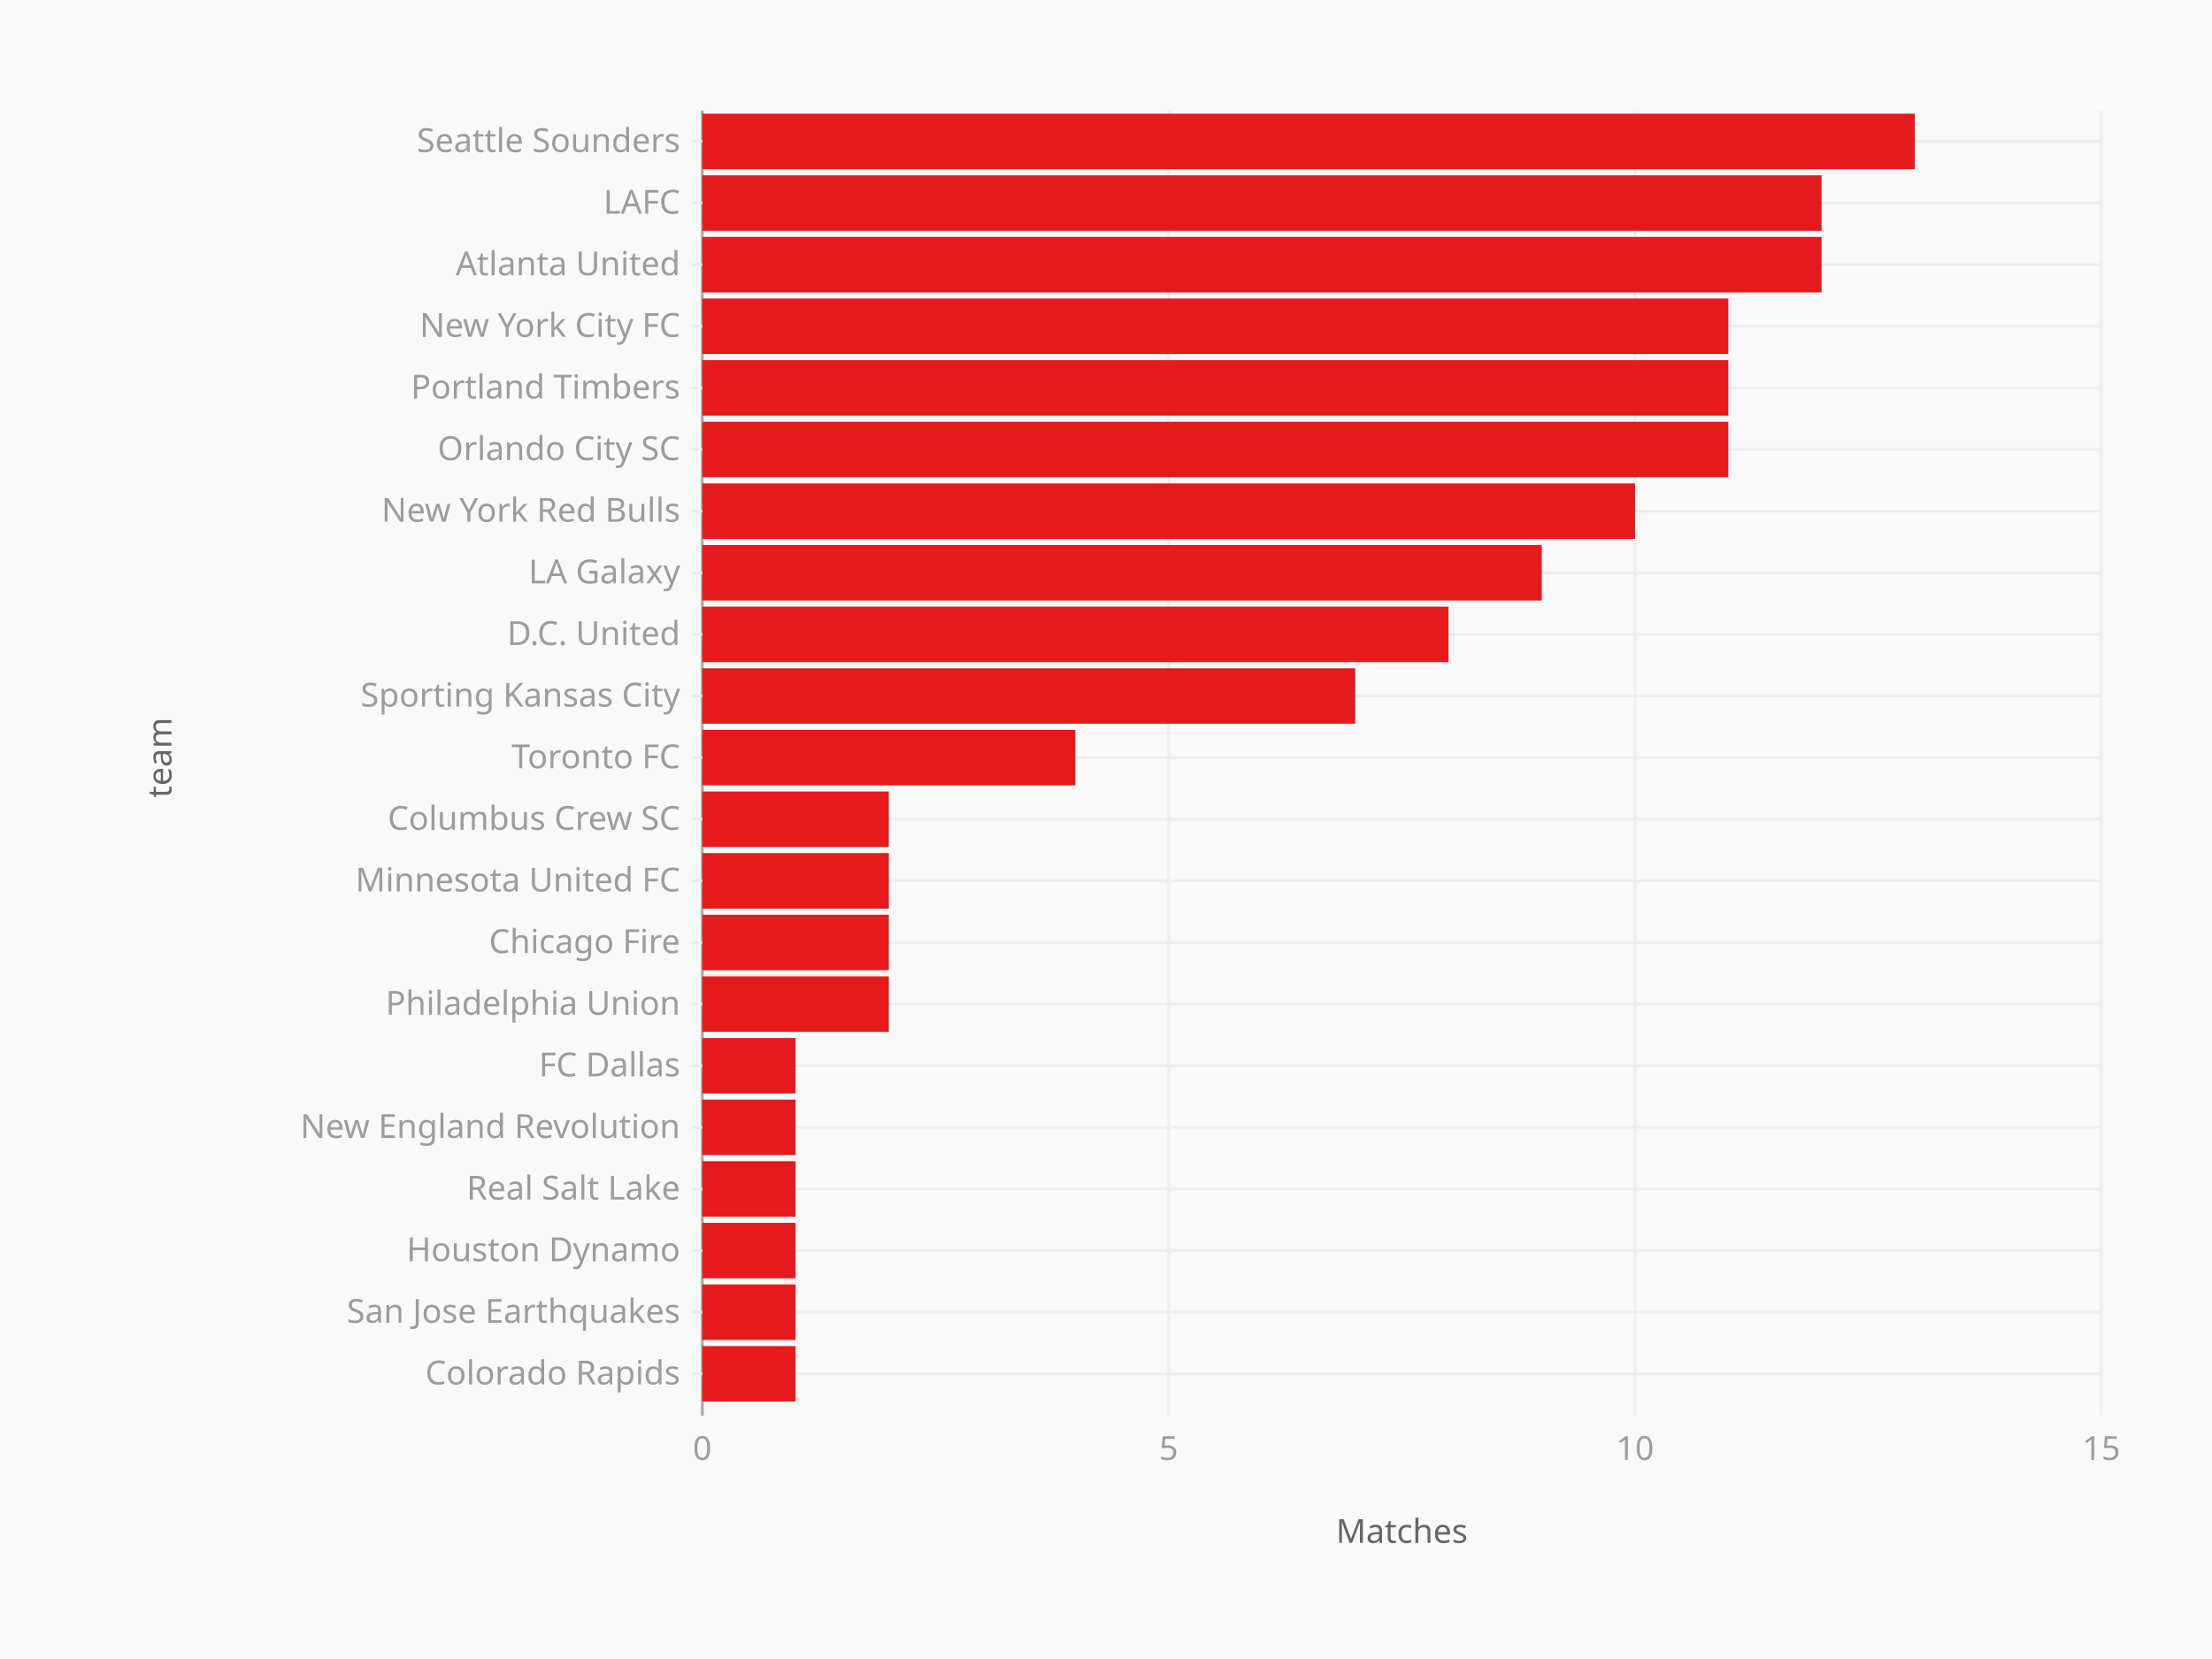
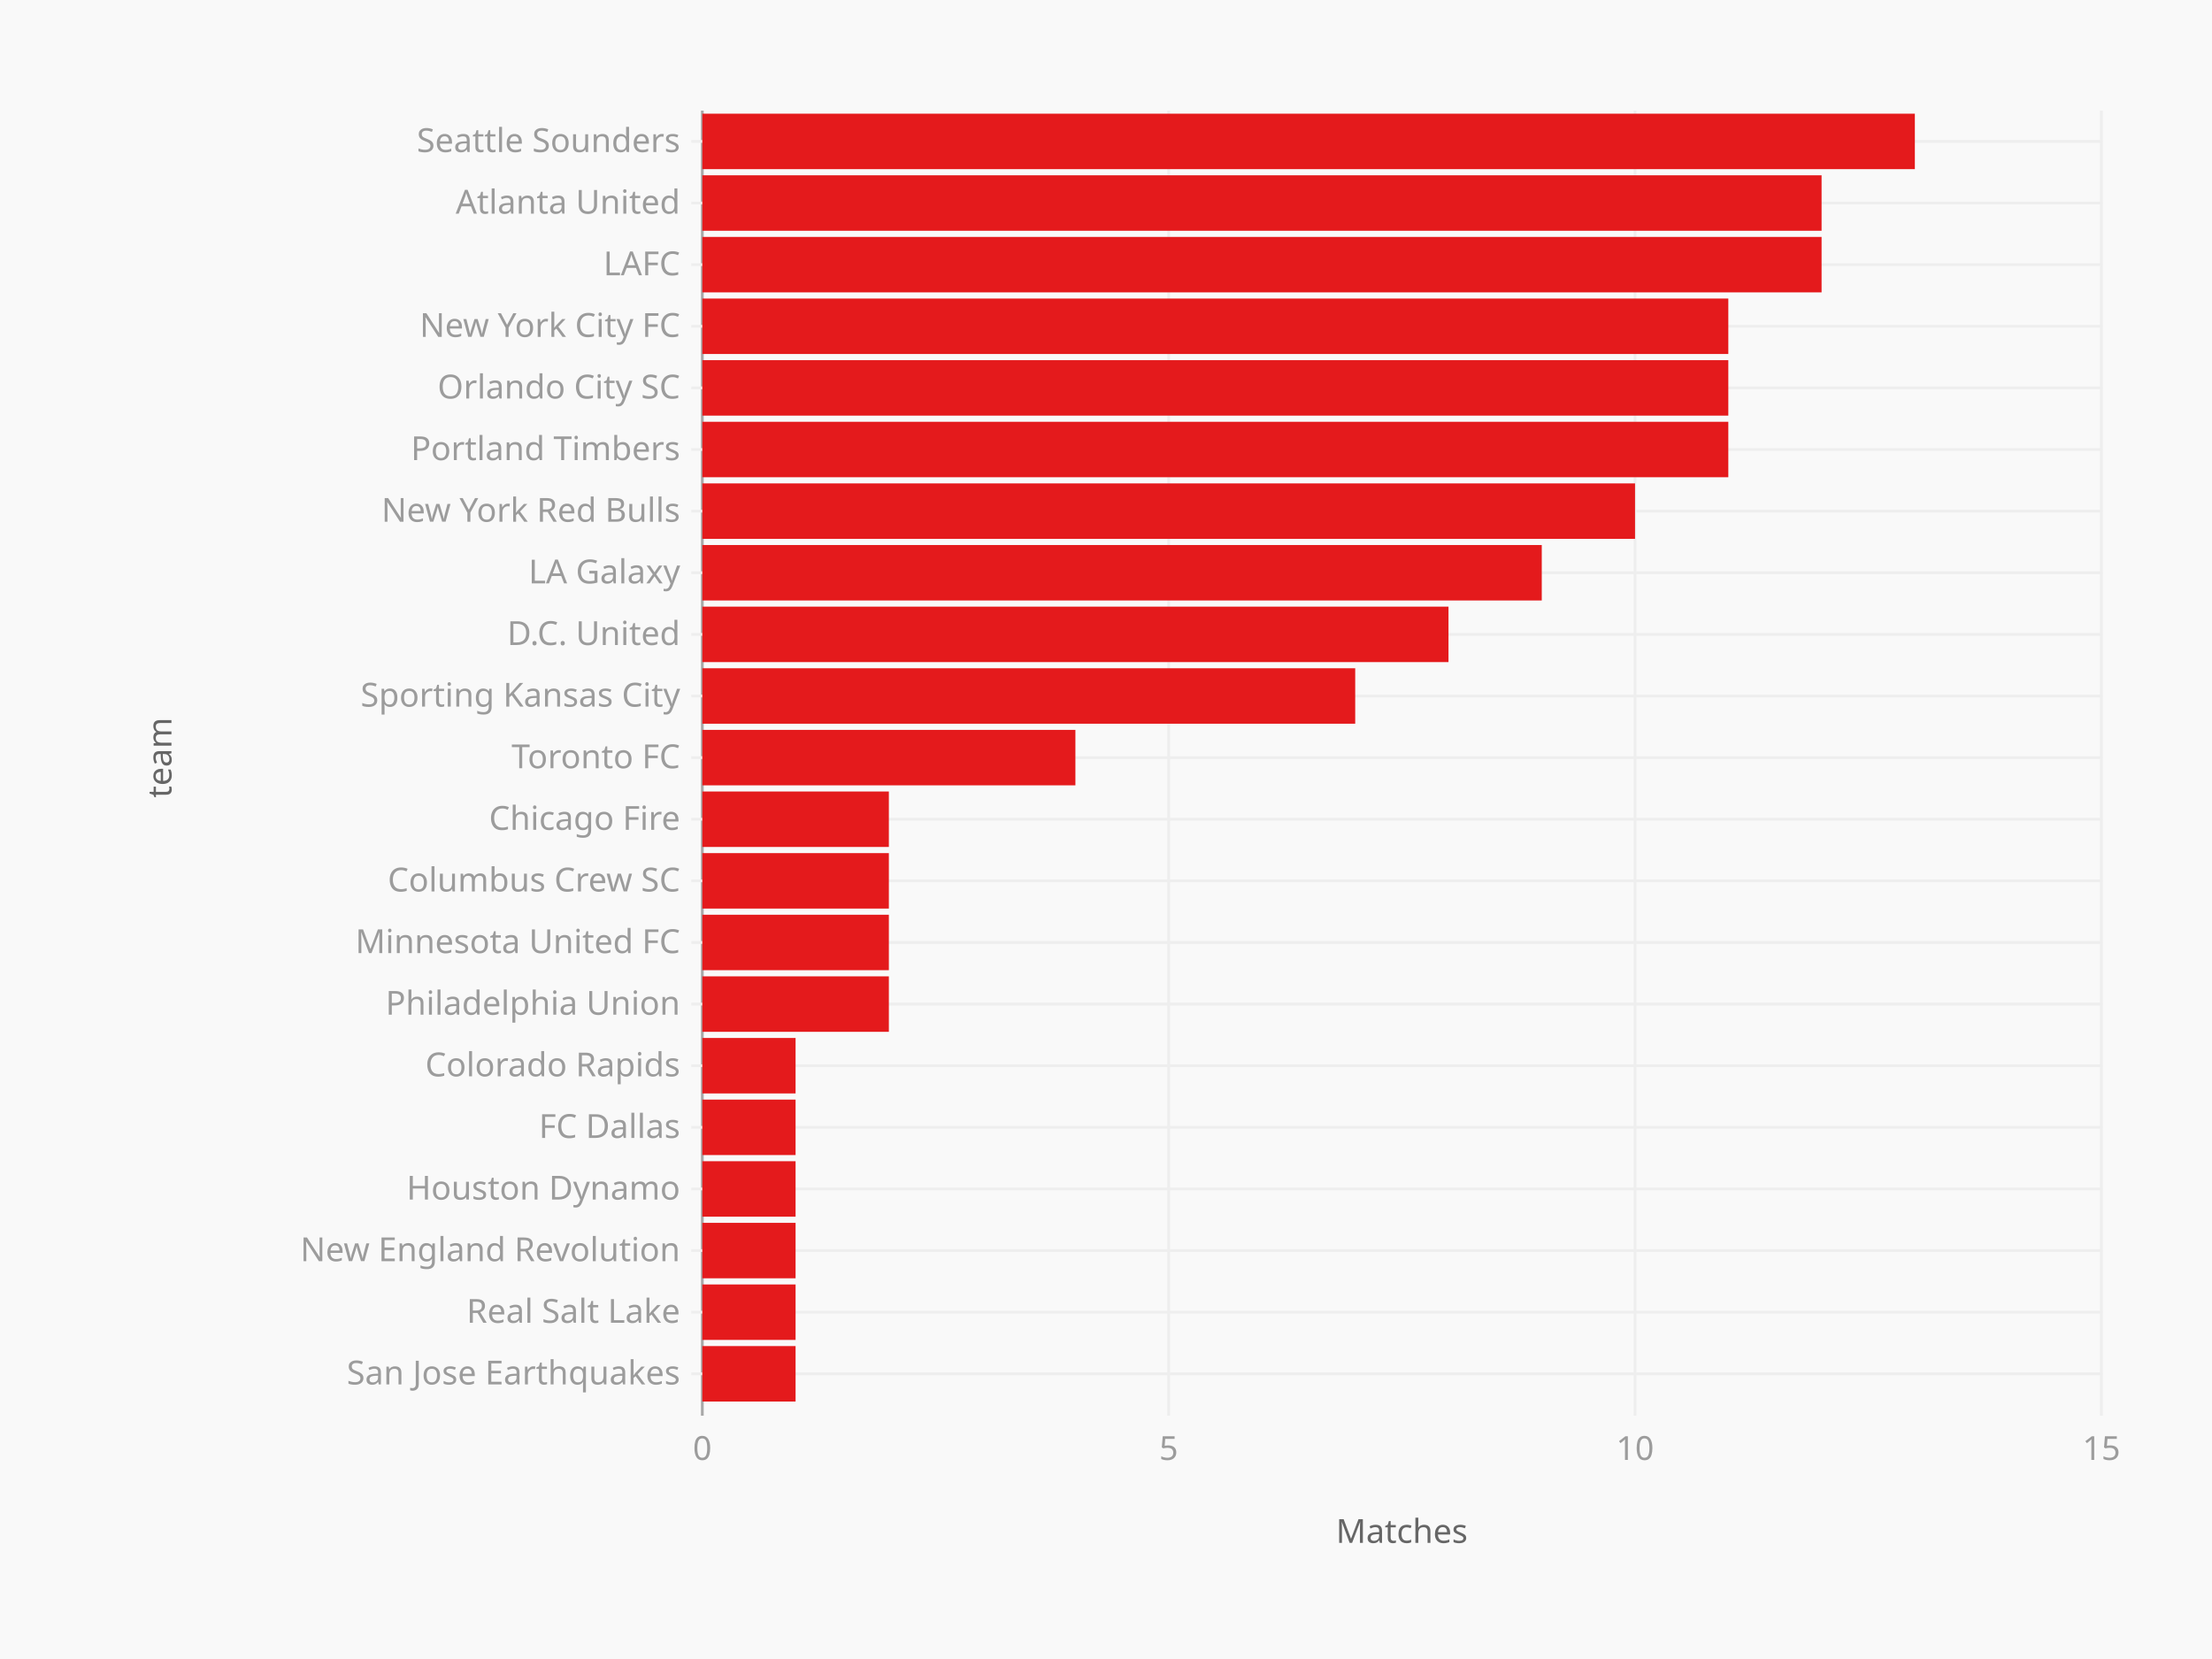
<svg xmlns="http://www.w3.org/2000/svg" height="600" version="1.1" width="800">
  <g>
    <rect fill="#f9f9f9" height="600" width="800" x="0" y="0" />
    <g transform="translate(40 40)">
      <g transform="translate(214 0)" />
      <g transform="translate(0 0)">
        <g transform="translate(214 0)">
          <g class="axis bottom">
            <text dy="1em" fill="#666" font-family="Monaco" text-anchor="middle" transform="" x="253.0" y="506.0">Matches</text>
            <g class="tick">
              <line stroke="#eee" stroke-width="1" x1="168.667" x2="168.667" y1="0" y2="472.0" />
              <text dy="1em" fill="#9c9c9c" font-family="Monaco" text-anchor="middle" x="168.667" y="476.0">5</text>
            </g>
            <g class="tick">
              <line stroke="#eee" stroke-width="1" x1="337.333" x2="337.333" y1="0" y2="472.0" />
              <text dy="1em" fill="#9c9c9c" font-family="Monaco" text-anchor="middle" x="337.333" y="476.0">10</text>
            </g>
            <g class="tick">
              <line stroke="#eee" stroke-width="1" x1="506" x2="506" y1="0" y2="472.0" />
              <text dy="1em" fill="#9c9c9c" font-family="Monaco" text-anchor="middle" x="506" y="476.0">15</text>
            </g>
            <g class="tick">
              <line stroke="#a8a8a8" stroke-width="1" x1="0" x2="0" y1="0" y2="472.0" />
              <text dy="1em" fill="#9c9c9c" font-family="Monaco" text-anchor="middle" x="0" y="476.0">0</text>
            </g>
          </g>
          <g class="axis left">
            <text dy="" fill="#666" font-family="Monaco" text-anchor="middle" transform="rotate(270 -192 234)" x="-192" y="234.0">team</text>
            <g class="tick">
              <line stroke="#eee" stroke-width="1" x1="-4" x2="506.0" y1="456.857" y2="456.857" />
-               <text dy="0.32em" fill="#9c9c9c" font-family="Monaco" text-anchor="end" x="-8" y="456.857">Colorado Rapids</text>
+               <text dy="0.32em" fill="#9c9c9c" font-family="Monaco" text-anchor="end" x="-8" y="456.857">San Jose Earthquakes</text>
            </g>
            <g class="tick">
              <line stroke="#eee" stroke-width="1" x1="-4" x2="506.0" y1="434.571" y2="434.571" />
-               <text dy="0.32em" fill="#9c9c9c" font-family="Monaco" text-anchor="end" x="-8" y="434.571">San Jose Earthquakes</text>
+               <text dy="0.32em" fill="#9c9c9c" font-family="Monaco" text-anchor="end" x="-8" y="434.571">Real Salt Lake</text>
            </g>
            <g class="tick">
              <line stroke="#eee" stroke-width="1" x1="-4" x2="506.0" y1="412.286" y2="412.286" />
-               <text dy="0.32em" fill="#9c9c9c" font-family="Monaco" text-anchor="end" x="-8" y="412.286">Houston Dynamo</text>
+               <text dy="0.32em" fill="#9c9c9c" font-family="Monaco" text-anchor="end" x="-8" y="412.286">New England Revolution</text>
            </g>
            <g class="tick">
              <line stroke="#eee" stroke-width="1" x1="-4" x2="506.0" y1="390" y2="390" />
-               <text dy="0.32em" fill="#9c9c9c" font-family="Monaco" text-anchor="end" x="-8" y="390">Real Salt Lake</text>
+               <text dy="0.32em" fill="#9c9c9c" font-family="Monaco" text-anchor="end" x="-8" y="390">Houston Dynamo</text>
            </g>
            <g class="tick">
              <line stroke="#eee" stroke-width="1" x1="-4" x2="506.0" y1="367.714" y2="367.714" />
-               <text dy="0.32em" fill="#9c9c9c" font-family="Monaco" text-anchor="end" x="-8" y="367.714">New England Revolution</text>
+               <text dy="0.32em" fill="#9c9c9c" font-family="Monaco" text-anchor="end" x="-8" y="367.714">FC Dallas</text>
            </g>
            <g class="tick">
              <line stroke="#eee" stroke-width="1" x1="-4" x2="506.0" y1="345.429" y2="345.429" />
-               <text dy="0.32em" fill="#9c9c9c" font-family="Monaco" text-anchor="end" x="-8" y="345.429">FC Dallas</text>
+               <text dy="0.32em" fill="#9c9c9c" font-family="Monaco" text-anchor="end" x="-8" y="345.429">Colorado Rapids</text>
            </g>
            <g class="tick">
              <line stroke="#eee" stroke-width="1" x1="-4" x2="506.0" y1="323.143" y2="323.143" />
              <text dy="0.32em" fill="#9c9c9c" font-family="Monaco" text-anchor="end" x="-8" y="323.143">Philadelphia Union</text>
            </g>
            <g class="tick">
              <line stroke="#eee" stroke-width="1" x1="-4" x2="506.0" y1="300.857" y2="300.857" />
-               <text dy="0.32em" fill="#9c9c9c" font-family="Monaco" text-anchor="end" x="-8" y="300.857">Chicago Fire</text>
+               <text dy="0.32em" fill="#9c9c9c" font-family="Monaco" text-anchor="end" x="-8" y="300.857">Minnesota United FC</text>
            </g>
            <g class="tick">
              <line stroke="#eee" stroke-width="1" x1="-4" x2="506.0" y1="278.571" y2="278.571" />
-               <text dy="0.32em" fill="#9c9c9c" font-family="Monaco" text-anchor="end" x="-8" y="278.571">Minnesota United FC</text>
+               <text dy="0.32em" fill="#9c9c9c" font-family="Monaco" text-anchor="end" x="-8" y="278.571">Columbus Crew SC</text>
            </g>
            <g class="tick">
              <line stroke="#eee" stroke-width="1" x1="-4" x2="506.0" y1="256.286" y2="256.286" />
-               <text dy="0.32em" fill="#9c9c9c" font-family="Monaco" text-anchor="end" x="-8" y="256.286">Columbus Crew SC</text>
+               <text dy="0.32em" fill="#9c9c9c" font-family="Monaco" text-anchor="end" x="-8" y="256.286">Chicago Fire</text>
            </g>
            <g class="tick">
              <line stroke="#eee" stroke-width="1" x1="-4" x2="506.0" y1="234" y2="234" />
              <text dy="0.32em" fill="#9c9c9c" font-family="Monaco" text-anchor="end" x="-8" y="234">Toronto FC</text>
            </g>
            <g class="tick">
              <line stroke="#eee" stroke-width="1" x1="-4" x2="506.0" y1="211.714" y2="211.714" />
              <text dy="0.32em" fill="#9c9c9c" font-family="Monaco" text-anchor="end" x="-8" y="211.714">Sporting Kansas City</text>
            </g>
            <g class="tick">
              <line stroke="#eee" stroke-width="1" x1="-4" x2="506.0" y1="189.429" y2="189.429" />
              <text dy="0.32em" fill="#9c9c9c" font-family="Monaco" text-anchor="end" x="-8" y="189.429">D.C. United</text>
            </g>
            <g class="tick">
              <line stroke="#eee" stroke-width="1" x1="-4" x2="506.0" y1="167.143" y2="167.143" />
              <text dy="0.32em" fill="#9c9c9c" font-family="Monaco" text-anchor="end" x="-8" y="167.143">LA Galaxy</text>
            </g>
            <g class="tick">
              <line stroke="#eee" stroke-width="1" x1="-4" x2="506.0" y1="144.857" y2="144.857" />
              <text dy="0.32em" fill="#9c9c9c" font-family="Monaco" text-anchor="end" x="-8" y="144.857">New York Red Bulls</text>
            </g>
            <g class="tick">
              <line stroke="#eee" stroke-width="1" x1="-4" x2="506.0" y1="122.571" y2="122.571" />
-               <text dy="0.32em" fill="#9c9c9c" font-family="Monaco" text-anchor="end" x="-8" y="122.571">Orlando City SC</text>
+               <text dy="0.32em" fill="#9c9c9c" font-family="Monaco" text-anchor="end" x="-8" y="122.571">Portland Timbers</text>
            </g>
            <g class="tick">
              <line stroke="#eee" stroke-width="1" x1="-4" x2="506.0" y1="100.286" y2="100.286" />
-               <text dy="0.32em" fill="#9c9c9c" font-family="Monaco" text-anchor="end" x="-8" y="100.286">Portland Timbers</text>
+               <text dy="0.32em" fill="#9c9c9c" font-family="Monaco" text-anchor="end" x="-8" y="100.286">Orlando City SC</text>
            </g>
            <g class="tick">
              <line stroke="#eee" stroke-width="1" x1="-4" x2="506.0" y1="78" y2="78" />
              <text dy="0.32em" fill="#9c9c9c" font-family="Monaco" text-anchor="end" x="-8" y="78">New York City FC</text>
            </g>
            <g class="tick">
              <line stroke="#eee" stroke-width="1" x1="-4" x2="506.0" y1="55.714" y2="55.714" />
-               <text dy="0.32em" fill="#9c9c9c" font-family="Monaco" text-anchor="end" x="-8" y="55.714">Atlanta United</text>
+               <text dy="0.32em" fill="#9c9c9c" font-family="Monaco" text-anchor="end" x="-8" y="55.714">LAFC</text>
            </g>
            <g class="tick">
              <line stroke="#eee" stroke-width="1" x1="-4" x2="506.0" y1="33.429" y2="33.429" />
-               <text dy="0.32em" fill="#9c9c9c" font-family="Monaco" text-anchor="end" x="-8" y="33.429">LAFC</text>
+               <text dy="0.32em" fill="#9c9c9c" font-family="Monaco" text-anchor="end" x="-8" y="33.429">Atlanta United</text>
            </g>
            <g class="tick">
              <line stroke="#eee" stroke-width="1" x1="-4" x2="506.0" y1="11.143" y2="11.143" />
              <text dy="0.32em" fill="#9c9c9c" font-family="Monaco" text-anchor="end" x="-8" y="11.143">Seattle Sounders</text>
            </g>
          </g>
          <g>
            <g class="series bars">
              <rect fill="#e41a1c" height="20.057" width="33.733" x="0" y="446.829" />
              <rect fill="#e41a1c" height="20.057" width="33.733" x="0" y="424.543" />
              <rect fill="#e41a1c" height="20.057" width="33.733" x="0" y="402.257" />
              <rect fill="#e41a1c" height="20.057" width="33.733" x="0" y="379.971" />
              <rect fill="#e41a1c" height="20.057" width="33.733" x="0" y="357.686" />
              <rect fill="#e41a1c" height="20.057" width="33.733" x="0" y="335.4" />
              <rect fill="#e41a1c" height="20.057" width="67.467" x="0" y="313.114" />
              <rect fill="#e41a1c" height="20.057" width="67.467" x="0" y="290.829" />
              <rect fill="#e41a1c" height="20.057" width="67.467" x="0" y="268.543" />
              <rect fill="#e41a1c" height="20.057" width="67.467" x="0" y="246.257" />
              <rect fill="#e41a1c" height="20.057" width="134.933" x="0" y="223.971" />
              <rect fill="#e41a1c" height="20.057" width="236.133" x="0" y="201.686" />
              <rect fill="#e41a1c" height="20.057" width="269.867" x="0" y="179.4" />
              <rect fill="#e41a1c" height="20.057" width="303.6" x="0" y="157.114" />
              <rect fill="#e41a1c" height="20.057" width="337.333" x="0" y="134.829" />
              <rect fill="#e41a1c" height="20.057" width="371.067" x="0" y="112.543" />
              <rect fill="#e41a1c" height="20.057" width="371.067" x="0" y="90.257" />
              <rect fill="#e41a1c" height="20.057" width="371.067" x="0" y="67.971" />
              <rect fill="#e41a1c" height="20.057" width="404.8" x="0" y="45.686" />
              <rect fill="#e41a1c" height="20.057" width="404.8" x="0" y="23.4" />
              <rect fill="#e41a1c" height="20.057" width="438.533" x="0" y="1.114" />
            </g>
          </g>
        </g>
      </g>
    </g>
  </g>
</svg>
